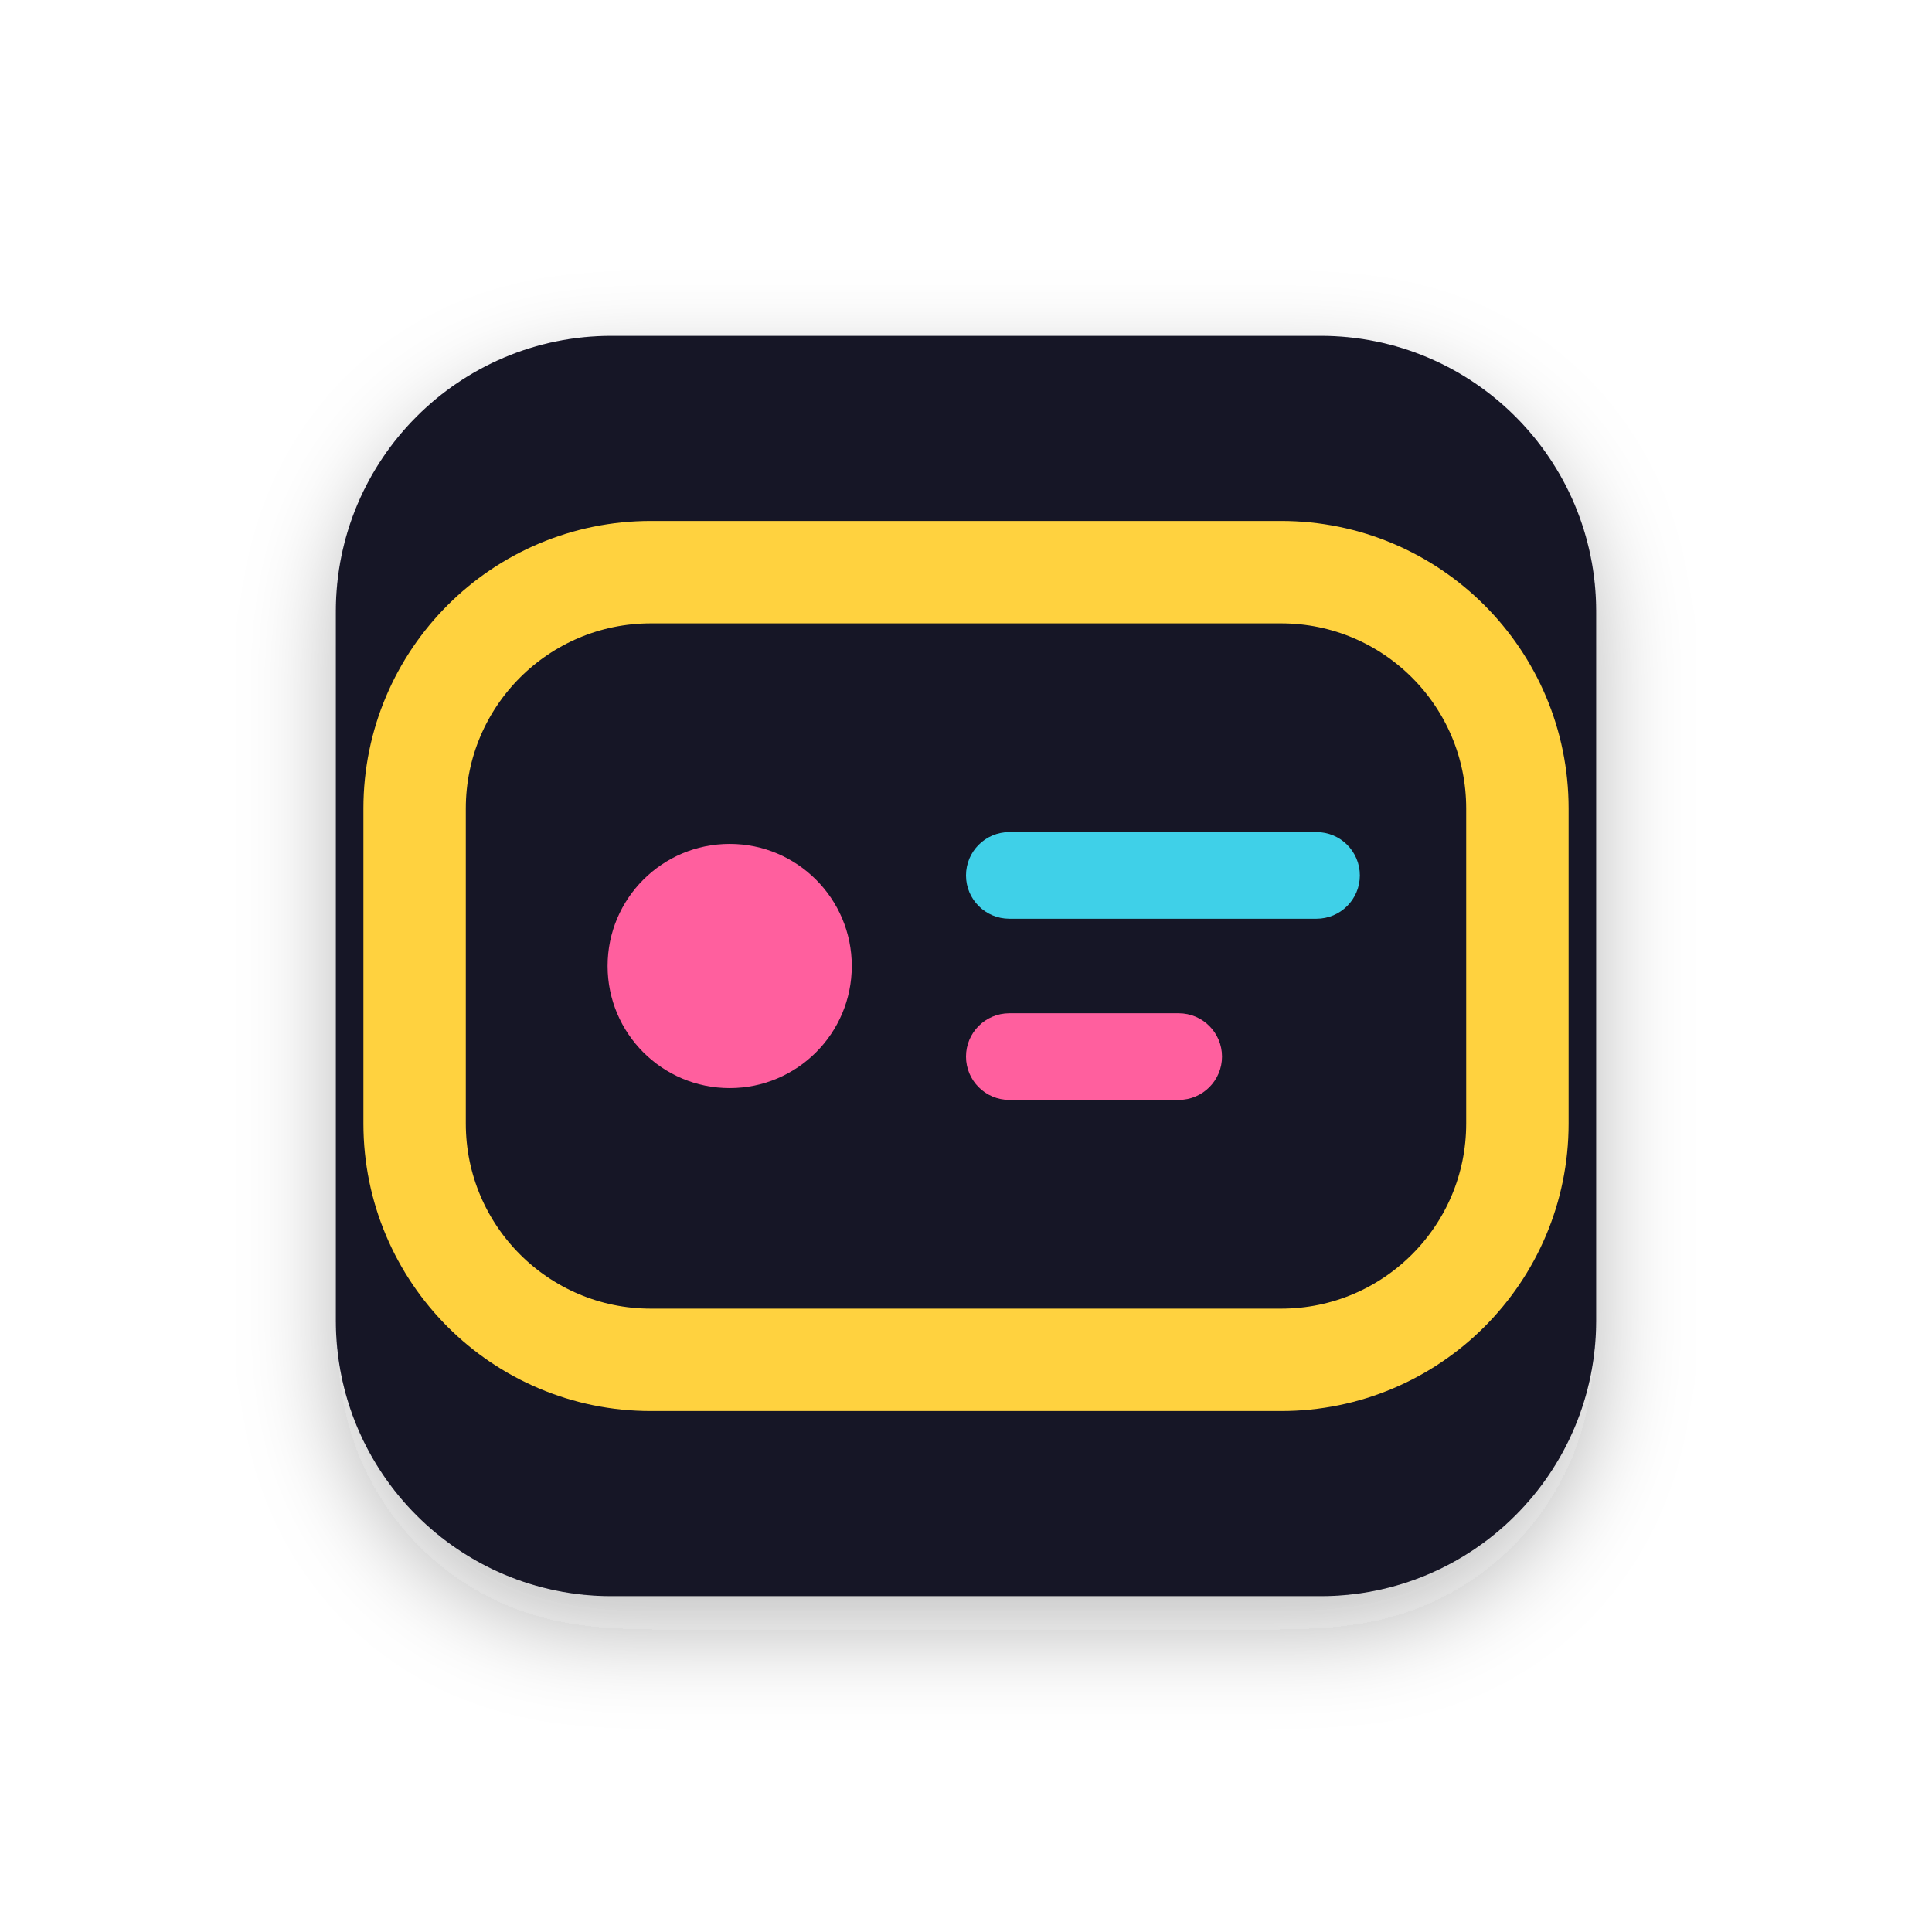
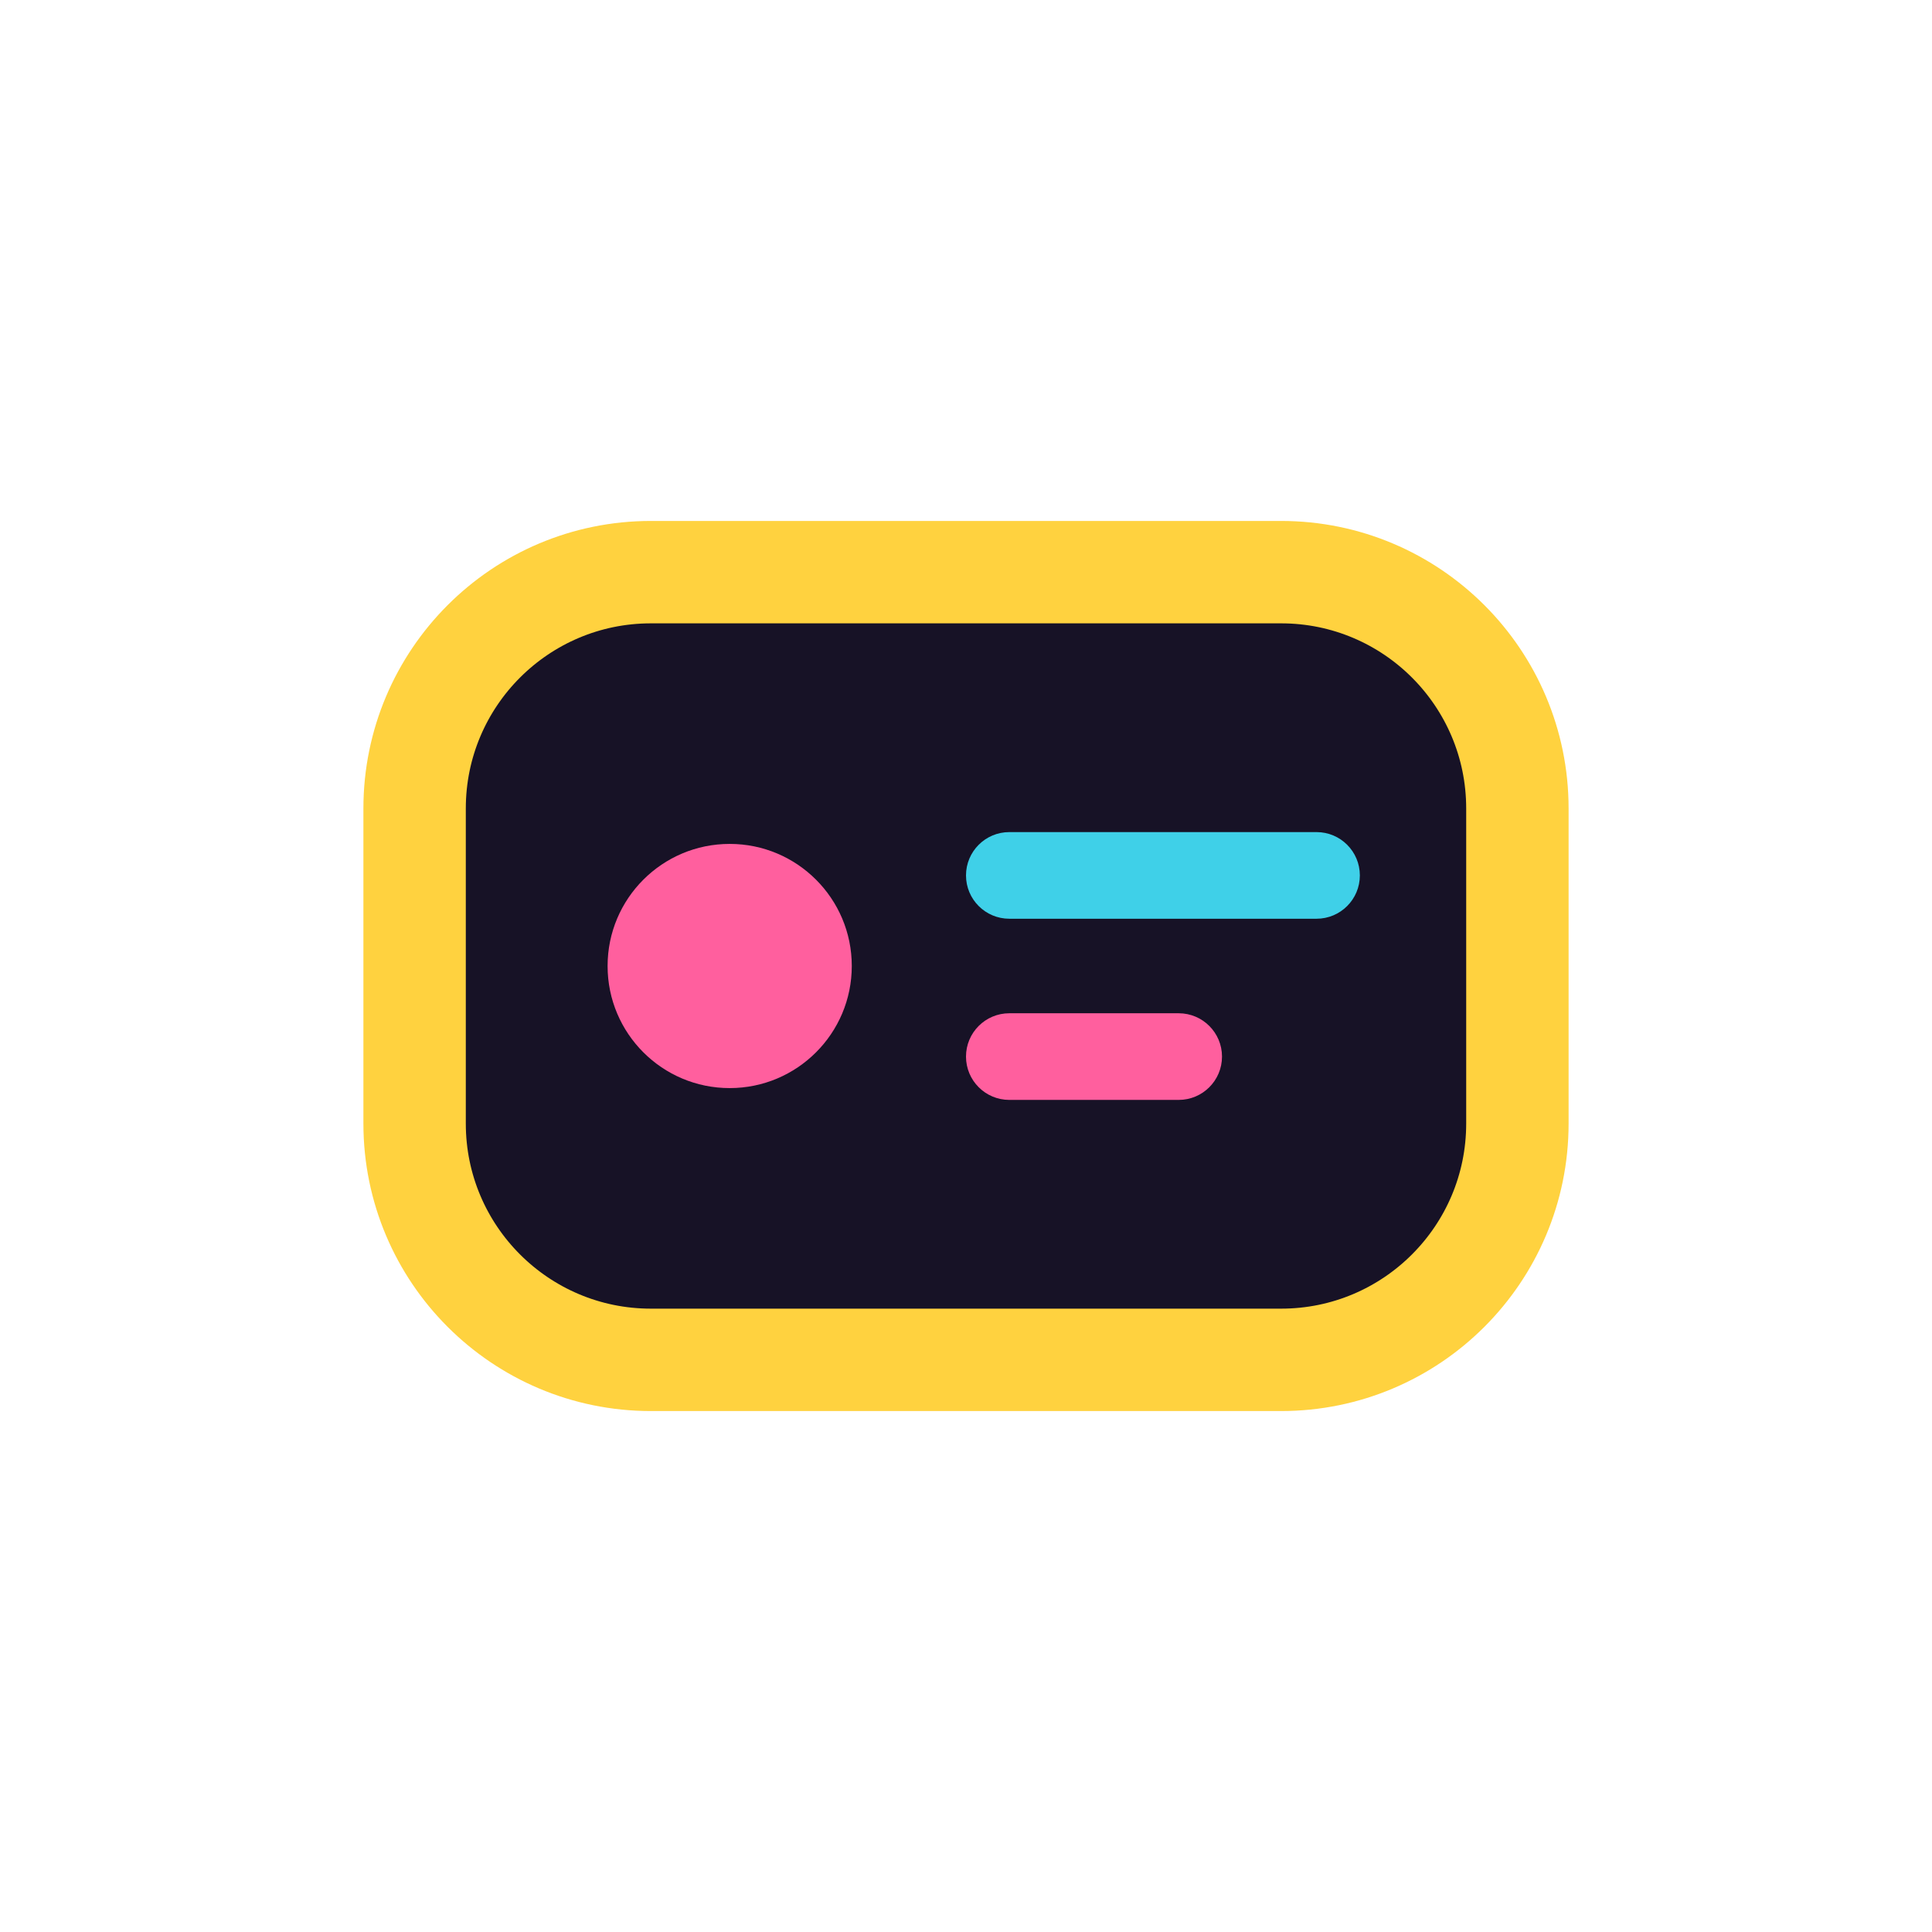
<svg xmlns="http://www.w3.org/2000/svg" width="1024" height="1024" viewBox="0 0 1024 1024" role="img" aria-label="PocketJS avatar">
-   <defs>
-     <filter id="shadow" x="-15%" y="-15%" width="130%" height="135%" color-interpolation-filters="sRGB">
-       <feDropShadow dx="0" dy="18" stdDeviation="24" flood-color="#171226" flood-opacity="0.28" />
-     </filter>
-   </defs>
  <rect width="1024" height="1024" fill="#ffffff" />
-   <rect x="178" y="178" width="668" height="668" rx="146.125" fill="#171226" filter="url(#shadow)" />
-   <g transform="translate(178.0 178.0) scale(20.875)">
-     <rect x="2" y="6" width="28" height="20" rx="6" fill="none" stroke="#ffd23f" stroke-width="2.6" stroke-linejoin="round" />
+   <g transform="translate(178 178) scale(20.875)">
+     <rect x="2" y="6" width="28" height="20" rx="6" fill="#171226" stroke="#ffd23f" stroke-width="2.6" stroke-linejoin="round" />
    <circle cx="10" cy="16" r="3.1" fill="#ff5f9e" />
    <rect x="16" y="12.6" width="10" height="2.2" rx="1.1" fill="#3fd0e8" />
    <rect x="16" y="17.2" width="6.5" height="2.2" rx="1.1" fill="#ff5f9e" />
  </g>
</svg>
